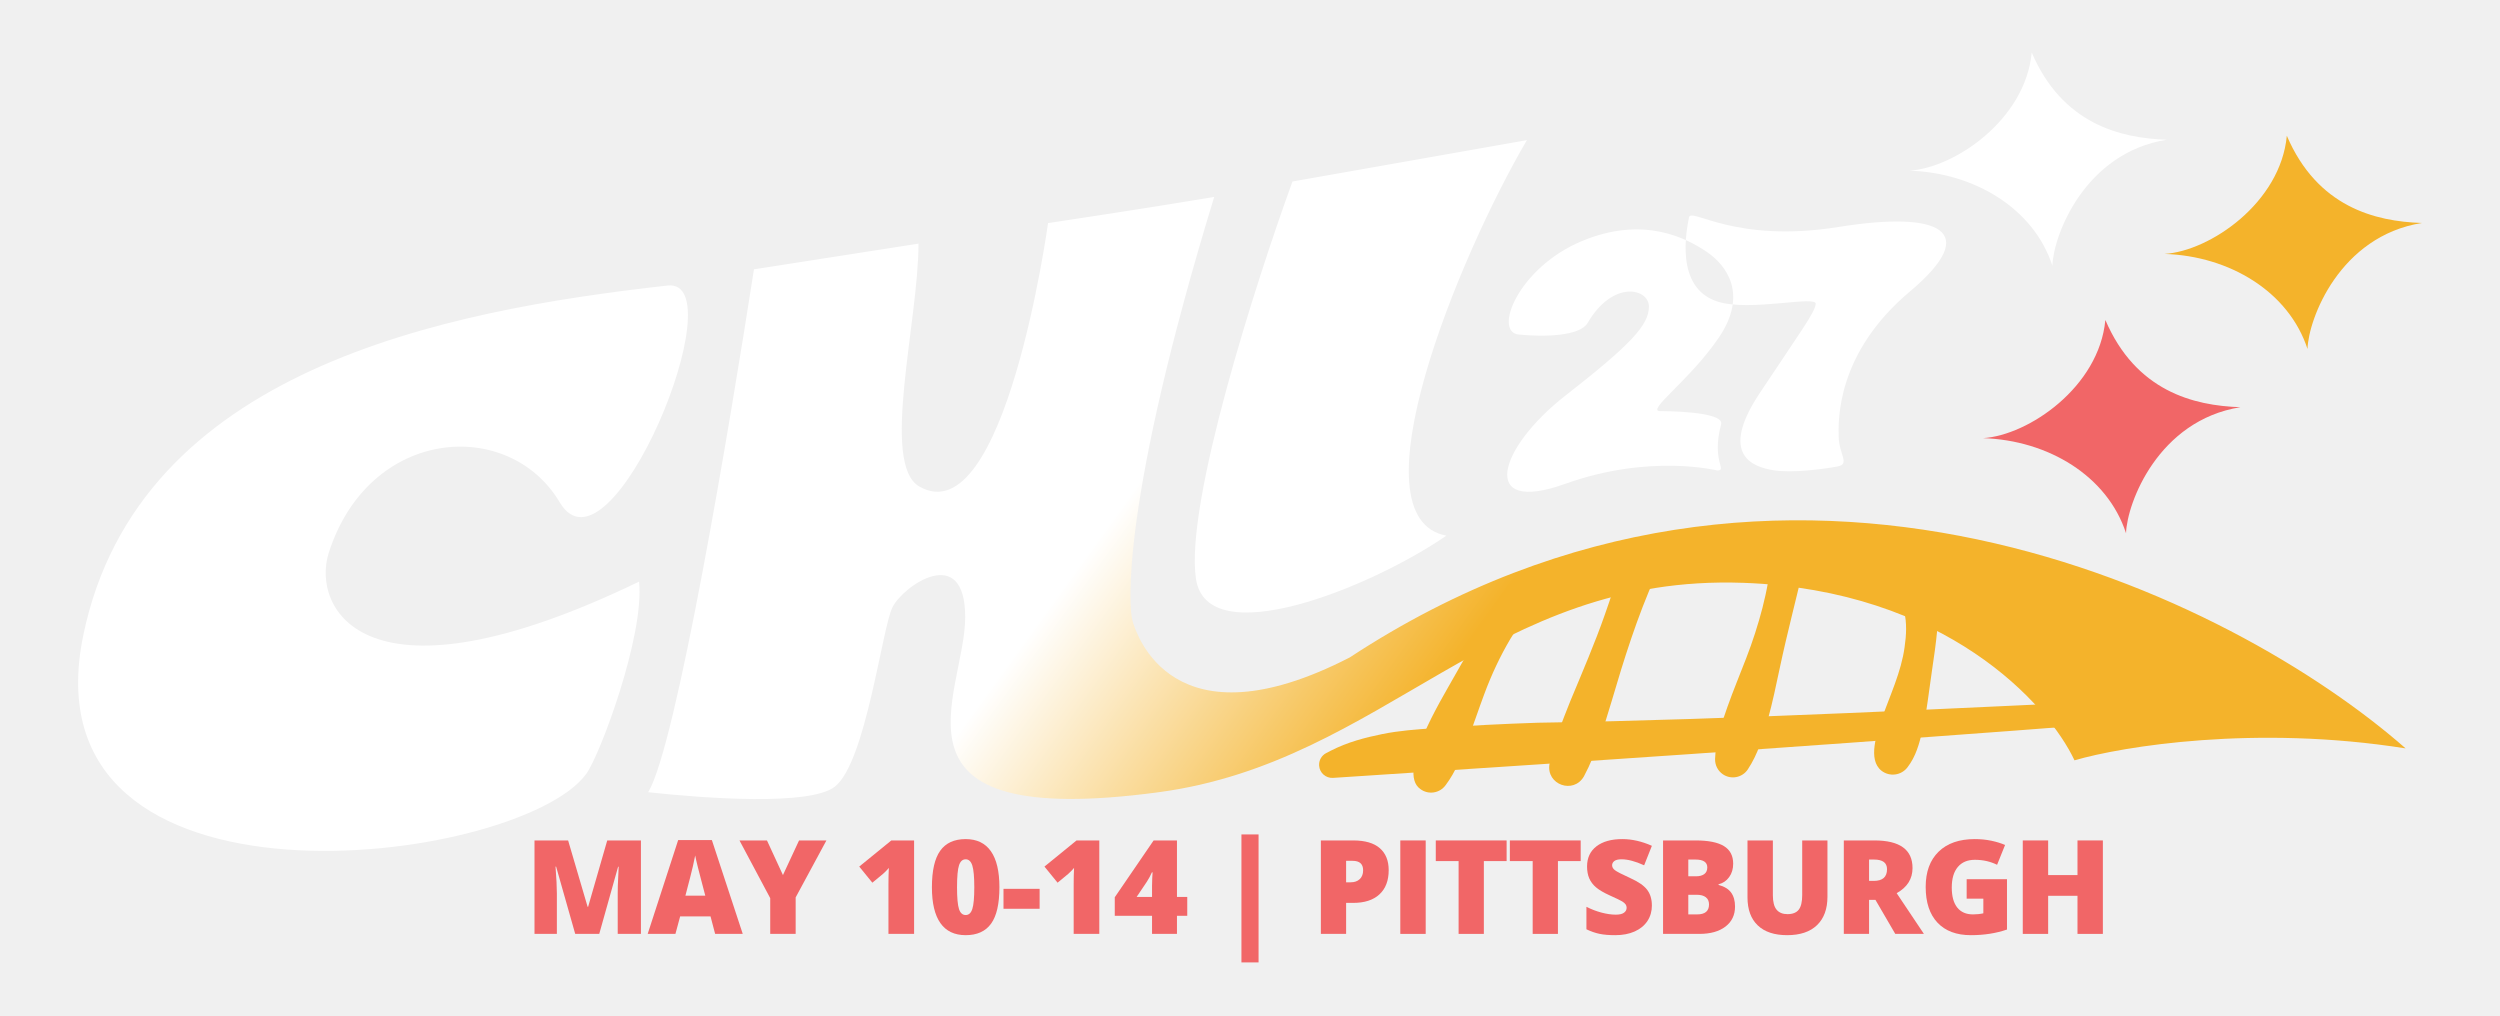
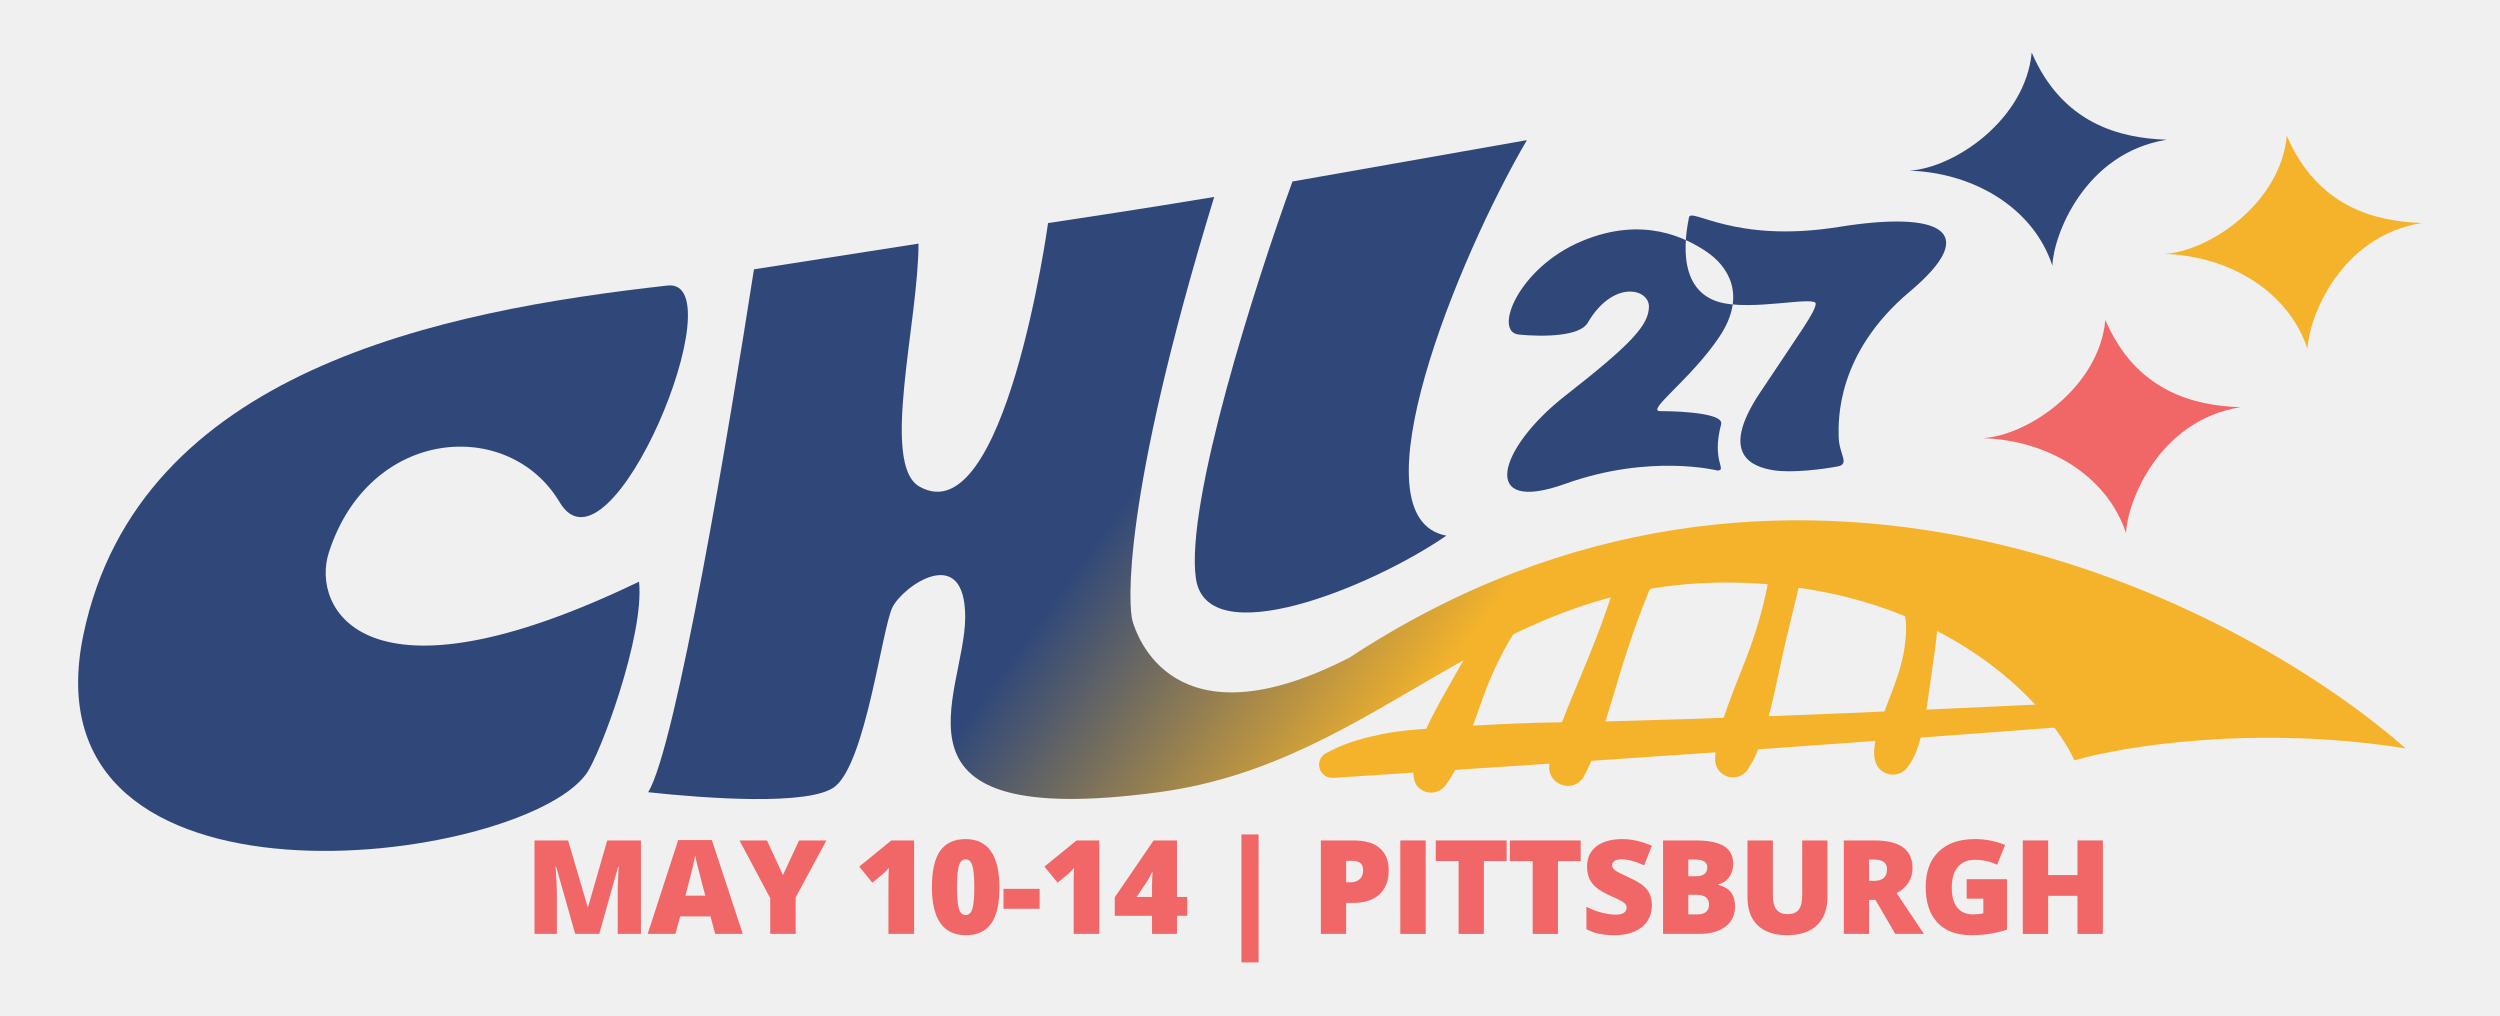
<svg xmlns="http://www.w3.org/2000/svg" id="Layer_1" version="1.1" viewBox="0 0 1280 520">
  <defs>
    <style>
      .st0 {
-         fill: #ffffff;
+         fill: #304879;
      }

      .st1 {
        fill: url(#linear-gradient);
      }

      .st2, .st3 {
        fill: #f4b32b;
      }

      .st2, .st4 {
        display: none;
      }

      .st4 {
        fill: none;
        stroke: #f16667;
        stroke-miterlimit: 10;
      }

      .st5 {
        fill: #f16667;
      }
    </style>
    <linearGradient id="linear-gradient" x1="581.679" y1="8113.043" x2="731.626" y2="8004.524" gradientTransform="translate(.13779 8361.746) scale(1 -1)" gradientUnits="userSpaceOnUse">
-       <stop offset="0" stop-color="#ffffff" />
+       <stop offset="0" stop-color="#304879" />
      <stop offset="1" stop-color="#f4b32b" />
    </linearGradient>
  </defs>
  <g>
    <path class="st0" d="M977.612,87.383c23.315-1.475,59.44-26.219,62.623-60.505,15.589,36.377,45.028,43.891,69.149,44.657-42.076,6.737-58.07,48.988-58.562,64.521-9.536-29.307-39.885-47.614-73.209-48.673Z" />
    <path class="st1" d="M331.871,405.617c14.323-23.437,41.678-187.432,54.156-267.728l84.25-13.157c0,39.84-19.565,112.912.429,124.367,43.895,25.149,65.899-134.888,65.899-134.888,0,0,50.4-7.548,85.066-13.383-47.809,156.333-43.879,210.129-41.82,217.125,2.061,6.996,20.594,65.225,111.206,18.668,223.234-146.626,453.429-30.056,540.622,46.558-76.978-12.22-145.099-1.018-169.537,6.108-13.492-28.765-66.287-87.212-169.537-90.878-129.061-4.582-183.282,91.643-299.361,107.208-146.871,19.696-99.063-49.81-99.063-89.651,0-38.344-31.872-15.936-37.254-5.009s-13.571,79.168-29.428,91.759c-12.685,10.073-66.846,6.014-95.628,2.9l-0.0 0Z" />
    <path class="st0" d="M781.776,71.742l-120.033,21.183c-18.829,51.779-55.072,164.939-49.424,203.35,5.649,38.409,89.163,4.817,128.234-22.014-48.578-9.037,5.92-142.266,41.224-202.518,0,0-0,0-0,0Z" />
    <path class="st3" d="M1108.23,130.008c23.315-1.475,59.439-26.219,62.621-60.505,15.589,36.377,45.028,43.891,69.149,44.657-42.076,6.737-58.068,48.988-58.562,64.521-9.535-29.307-39.884-47.614-73.208-48.673v-0Z" />
    <path class="st5" d="M1015.319,224.332c23.315-1.476,59.44-26.22,62.623-60.505,15.589,36.376,45.028,43.89,69.149,44.657-42.076,6.736-58.07,48.988-58.562,64.521-9.536-29.307-39.885-47.614-73.209-48.672Z" />
    <path class="st0" d="M286.552,257.162c25.949,43.668,90.914-114.969,55.197-110.966-115.311,12.915-270.71,43.232-299.035,178.698-31.619,151.219,222.788,118.438,257.385,71.428,7.123-9.681,29.966-71.018,27.093-98.521-140.885,67.979-167.926,13.492-158.865-14.778,20.692-64.561,92.277-69.528,118.224-25.861v0Z" />
    <g>
      <path class="st2" d="M829.994,287.637c1.583-.026,3.482.367,5.307,1.106,1.823.738,3.457,1.778,4.575,2.894,1.115,1.114,1.625,2.218,1.447,3.082-.363,1.739-.731,3.48-1.151,5.197-.511,2.091-1.112,4.151-1.9,6.132-.548,1.38-1.133,2.754-1.758,4.108-.064.137-.139.268-.202.405-.008,1.339-.045,2.674-.218,3.549-.145.722-.578,1.122-.95,1.461-.253.234-.494.449-.575.717-.043.142-.086.339-.14.575-.229.99-.626,2.677-1.633,3.968-.446.569-1.114,1.184-1.759,1.759-.919.816-1.788,1.595-1.82,2.132-.064.948-.656,1.829-1.184,2.614-.502.751-.939,1.401-.794,1.93.18.629-.121.994-.575,1.525-.316.374-.714.827-1.058,1.511-.4.797-.872,1.299-1.276,1.712-.567.585-1.002,1.026-.872,1.96.145,1.058.123,2.084-.295,2.755-.188.303-.311.677-.437,1.074-.167.527-.351,1.08-.7,1.509-.292.357-.773.564-1.198.747-.132.056-.26.115-.373.171-.113.322-.22.652-.327.98.038.073.08.153.124.234.225.411.5.915.543,1.431.065.824-.344,1.347-.794,1.93-.346.448-.7.896-.856,1.525-.104.43-.12.94-.14,1.463-.026.77-.04,1.516-.341,1.946-.113.159-.408.225-.685.295l-.046.016c-.021.108-.043.22-.062.327-.204,1.112-.378,2.209-.545,3.315.024.12.038.241.062.359.115.577.233,1.151.513,1.587.301.469.261,1.385.234,2.335-.024.641-.029,1.284.046,1.852.022.166-.054.292-.172.405l-.87.621c-.118.108-.201.226-.218.375-.016.148.026.347.078.545.045.175.097.365.108.543.01.164-.234.475-.529.857-.18.231-.387.502-.575.794-.104.878-.206,1.777-.312,2.645,2.523-.147,4.91-.236,6.786-.186,4.991.132,8.398.333,11.205.513,15.968-.191,31.942-.425,47.887-1.028.228-.008.457-.038.685-.046.757-1.955,1.59-3.873,2.459-5.758.011-.062.019-.124.03-.186.136-.725.285-1.501.499-2.242.163-.561.362-1.084.623-1.477.743-1.1,1.364-1.847,1.882-2.429,1.794-3.696,3.538-7.361,4.934-11.127.435-1.176.841-2.371,1.198-3.565.333-1.117.636-2.22.918-3.345,0-.698-.04-1.388-.078-2.024-.057-.878-.108-1.672-.016-2.287.223-1.466,1.041-2.964,1.651-4.078.099-.182.194-.355.279-.513.169-.972.339-1.968.499-2.942.091-.04.183-.084.281-.124,1.229-.5,1.522-1.488,1.992-3.05.204-.681.446-1.461.808-2.365.234-.582.727-.77,1.122-.92.113-.041.22-.078.311-.124.314-.161.134-.494-.078-.886-.276-.515-.61-1.13.016-1.603,1.994-1.511,1.339-2.655.84-3.533-.145-.255-.277-.492-.327-.701-.155-.677.432-1.396,1.09-1.866.52-.373.483-1.46.265-2.351-.081-.335.032-.709.171-1.152.145-.461.304-1.001.296-1.633-.026-1.597-.011-2.451,0-3.128.002-.193.013-.379.014-.559.006-.569.08-1.254.156-1.946.091-.829.178-1.678.156-2.351.741-1.477,1.551-2.931,2.349-4.389.413-.749,1.5-1.248,3.066-1.353,1.57-.105,3.485.188,5.354.808,1.865.621,3.567,1.535,4.762,2.553,1.19,1.017,1.778,2.054,1.665,2.894-.231,1.694-.461,3.386-.747,5.058-.349,2.04-.784,4.045-1.417,5.992-.44,1.358-.927,2.712-1.447,4.046-.053.139-.102.284-.156.421.094,1.291.14,2.572.032,3.423-.089.701-.481,1.116-.825,1.463-.234.239-.451.441-.513.701-.032.14-.072.339-.108.575-.156.971-.405,2.614-1.307,3.906-.402.571-1.036,1.186-1.635,1.774-.854.837-1.656,1.625-1.649,2.148.011.915-.515,1.804-.98,2.583-.443.741-.827,1.402-.639,1.9.225.594-.053.953-.467,1.493-.285.374-.642.838-.934,1.509-.339.789-.779,1.294-1.151,1.713-.523.585-.932,1.044-.731,1.944.223.993.266,1.995-.094,2.645-.164.295-.26.687-.357,1.074-.131.515-.273,1.041-.593,1.479-.263.36-.725.582-1.135.778-.127.061-.25.129-.359.186-.089.319-.18.641-.265.966.043.069.091.142.14.218.253.386.558.862.637,1.353.126.779-.252,1.334-.653,1.9-.311.435-.653.907-.762,1.509-.073.411-.048.918-.032,1.417.024.741.054,1.468-.218,1.898-.102.159-.381.245-.653.327l-.062.016c-.145,1.171-.258,2.354-.373,3.547.03.113.064.233.092.343.15.545.29,1.087.591,1.495.331.443.352,1.335.375,2.272.017.599.032,1.256.14,1.79.033.18-.061.325-.202.451-.104.094-.242.178-.375.265-.296.194-.59.403-.606.7-.006.15.048.32.108.515.054.171.105.352.124.529.011.11-.118.252-.265.467,2.789-.164,5.579-.317,8.373-.499,2.661-.343,5.2-.712,7.547-1.058,3.283-.484,6.25-.92,8.669-1.136,5.882-.526,12.534-.529,17.523-.529.81,0,1.581.002,2.287,0,2.038-.169,4.065-.343,6.07-.513,1.919-.163,3.828-.32,5.712-.483.263.064.537.12.81.186,2.107.526,4.465.594,7.485.529,1.367-2.996,2.684-5.974,3.611-9.042.288-.958.539-1.935.746-2.91.191-.9.36-1.812.499-2.724-.084-.564-.21-1.111-.327-1.618-.166-.714-.311-1.356-.296-1.852.037-1.195.661-2.429,1.12-3.347.075-.147.14-.292.202-.421.043-.787.078-1.592.11-2.381.084-.035.174-.073.265-.108,1.146-.443,1.31-1.245,1.571-2.521.112-.547.245-1.2.483-1.93.151-.469.61-.647.98-.778.108-.04.212-.069.296-.11.287-.14.072-.408-.188-.716-.339-.397-.754-.908-.202-1.307,1.766-1.278.963-2.177.359-2.88-.177-.202-.33-.394-.405-.561-.239-.531.249-1.135.825-1.525.459-.3.288-1.216-.048-1.914-.124-.274-.061-.588.016-.948.078-.363.174-.837.078-1.339-.021-.11-.043-.212-.062-.312-.188-1.112-.271-1.723-.343-2.225-.022-.155-.042-.298-.062-.451-.067-.475-.096-1.029-.108-1.603-.017-.676-.019-1.38-.126-1.93.545-1.235,1.143-2.457,1.806-3.798.172-.343.532-.666,1.058-.964.261-.139.574-.29.95-.499.185-.088.402-.22.669-.435.155-.15.249-.183.529-.529.14-.166.279-.322.545-.623.186-.22.427-.484.81-.826.504-.333.461-.751,2.786-1.477,2.274-.696,5.128.846,5.726,1.712.859.929,1.143,1.771,1.214,1.992.182.594.191.961.186,1.183-.029.373-.115.593-.202.716-.175.284-.371.403-.575.515-.411.193-.856.274-1.307.341-.907.129-1.88.153-2.864.126-.983-.03-1.949-.131-2.848-.265-.448-.064-.88-.142-1.292-.156-.206-.002-.419.003-.607.124-.089.056-.182.164-.233.405-.019.145-.029.4.092.84.14.104.618,3.324,5.261,2.817,4.092-1.911,2.547-1.86,3.144-2.102.202-.199.277-.199.389-.249.199-.053.359-.011.499.032.274.088.491.245.668.389.347.301.527.639.529.934-.002,1.237-.019,2.617-.077,3.938-.078,1.641-.229,3.268-.591,4.854-.056.239-.112.484-.172.731-.209.848-.453,1.716-.716,2.583-.033.11-.075.217-.108.328.26,1.047.478,2.067.481,2.77.006.561-.33.902-.622,1.198-.201.201-.378.379-.405.591-.014.113-.026.276-.032.467-.027.797-.057,2.139-.778,3.206-.32.481-.857.983-1.369,1.477-.735.714-1.423,1.359-1.355,1.79.127.747-.277,1.48-.637,2.132-.341.61-.637,1.159-.391,1.557.293.473.073.768-.265,1.214-.234.309-.527.703-.732,1.261-.234.639-.606,1.053-.918,1.399-.442.492-.771.864-.467,1.589.344.806.497,1.619.218,2.163-.126.247-.169.556-.218.872-.064.418-.143.854-.405,1.214-.215.295-.645.484-1.026.653-.116.051-.228.105-.327.155-.051.261-.096.531-.14.794l.623.685c.142.18.258.379.327.575.212.626-.092,1.072-.421,1.541-.258.367-.524.763-.561,1.261-.022.338.051.738.124,1.136.11.601.204,1.194-.014,1.541-.084.129-.335.209-.591.28l-.062.014c-.003.234,0,.469,0,.701.714-.026,1.45-.056,2.209-.078,2.48-.072,3.775.265,4.84.545.312.083.61.158.904.218,1.015.204,2.037-.116,3.283-.499,1.611-.496,3.484-1.077,6.086-.747,8.22,1.058,11.751-.097,14.441-.964.789-.255,1.511-.48,2.241-.623,2.382-.462,5.806-.269,8.421.094,2.054.287,6.131-.266,9.229-.888,1.162-.234,2.751-.317,4.621-.405,1.922-.089,4.193-.188,6.567-.497,6.021-.781,9.241-1.182,11.812-1.495.73-.088,1.433-.164,2.116-.249,2.159-.265,4.853-.519,7.563-.778,3.259-.309,6.561-.628,9.074-.966,6.539-.03,13.068.002,19.61.032,2.508.013,4.959.437,7.049,1.214.706.261,1.38.561,1.992.902,2.429,1.356,3.837,3.202,3.922,5.167.083,1.967-1.176,3.925-3.485,5.479-.582.39-1.219.754-1.9,1.072-2.018.95-4.426,1.57-6.924,1.791-6.743.593-13.472,1.194-20.217,1.727-8.207.649-16.432,1.213-24.652,1.571-5.748.25-11.506.449-17.259.621-.59.019-1.181.03-1.774.048-4.797.7-9.606,1.367-12.994,1.68-2.792.258-4.862.094-6.615-.046-1.205-.096-2.292-.18-3.377-.108-.585.038-1.358.107-2.303.186-3.911.33-10.496.897-16.559.716-1.535-.045-3.192-.215-4.886-.343.123.067.257.142.249.218-.035.312-.158.671-.281,1.012-.083.233-.167.461-.217.669-.033.137-.062.282-.062.405-.008.359-.359.763-.717,1.213-.249.311-.491.598-.621.888-.126.276-.022.599.078.902.116.379.222.749-.064.982-.072.043-.376.062-.746.092-.271.021-.585.041-.872.078-.059.362-.123.698-.202,1.058.038.019.084.043.124.062.894.438,2.108,1.023,1.261,1.447-.215.105-.583.155-.918.188-.33.032-.626.062-.701.155-.08.107.089.265.281.437.269.253.575.535.234.716l-.078.03c-.244.135-.604.346-1.292.499-.268.704-.551,1.396-.84,2.054-.48,1.088-.964,2.126-1.355,2.894-.193.371-1.073.749-2.443,1.355-1.37.599-3.144,1.238-5.042,1.587-1.898.347-3.774.502-5.307.156-1.531-.335-2.574-1.305-2.832-2.288-.422-1.618-.698-3.012-.92-4.341-.033-.07-.062-.148-.092-.218-.229-.532-.733-1.042-1.23-1.541-.112-.115-.233-.225-.341-.343-.84-.896-.269-2.349.046-3.096l.016-.032c.073-.175.115-.368.155-.559.102-.473.237-1.146,1.028-2.381.041-.405.091-.776.155-1.168.193-1.17.469-2.314.779-3.439-.86-.002-1.713.024-2.537.016-1.965-.019-3.806-.041-5.339.03-1.079.051-2.011.155-2.708.327-1.995.494-3.745.418-6.303.312-1.782-.073-3.974-.15-6.926-.078-3.441.084-5.858-.077-7.936-.202-2.915-.177-5.082-.298-8.311.327-3.563.693-7.334,1.216-10.303,1.214-1.353,0-2.897.097-4.497.202-1.531.099-3.131.163-4.669.186.013.07.033.147.048.218.092.44.186.867-.11,1.151-.061.057-.376.073-.762.11-.276.027-.594.061-.888.108-.077.422-.156.867-.249,1.277.035.021.072.04.108.062l1.276.84c.303.292.382.583-.046.841-.22.132-.598.188-.934.233-.325.04-.621.08-.701.186-.086.127.089.311.281.513.268.282.575.585.233.81l-.077.048c-.244.161-.606.406-1.292.621-.253.806-.507,1.579-.747,2.335-.08.247-.158.499-.233.747-.309,1.023-.571,1.954-.794,2.489-.139.322-.983.703-2.116,1.697-1.136.978-2.572,2.233-4.281,3.128-1.707.892-3.471,1.581-5.151,1.463-1.678-.1-3.162-1.329-3.689-2.709-.862-2.236-1.27-4.091-1.617-5.804l-.032-.046c-.033-.075-.062-.159-.092-.234-.276-.671-.805-1.307-1.324-1.96-.12-.147-.242-.3-.357-.453-.878-1.167-.325-3.2.016-4.233l.014-.062c.08-.242.137-.481.188-.762.065-.357.15-.787.357-1.386-.489-.01-.983.016-1.479,0-2.081-.061-4.253-.124-6.722.078-1.683.139-3.613.392-5.509.653-2.811.389-5.602.781-7.549.747-.728-.013-1.377-.233-2.006-.435-.041-.014-.084-.019-.126-.032-4.728.453-9.45.915-14.161,1.401-.408.084-.824.182-1.23.265-1.99.408-3.892.8-5.151,1.277-1.367.518-4.782.978-8.435,1.463-2.37.316-4.848.649-6.848,1.012-1.17.209-2.274.027-3.455-.156-1.093-.172-2.212-.351-3.409-.218-.188.021-.379.061-.575.094-.104.311-.191.626-.296.934-.521,1.525-1.05,3.063-1.463,4.389-.204.644-1.076,1.186-2.457,1.758-1.393.561-3.151,1.24-5.028,1.697-1.871.461-3.82.427-5.385-.28-1.557-.685-2.542-1.839-2.77-2.942-.306-1.511-.505-2.908-.685-4.264-1.074.113-2.153.231-3.237.343-.716.263-1.332.59-1.806.98-.336.28-.612.617-.902.95-.406.457-.827.931-1.417,1.323-.459.306-1.017.446-1.401.359-.177-.043-.323-.135-.451-.218-.147-.096-.284-.183-.435-.171-.11.01-.225.088-.359.186-.213.156-.483.368-.918.405-1.67.132-3.584.202-5.401.265-2.099.073-4.076.132-5.68.295-1.826.186-4.349.094-6.956,0-1.759-.069-3.606-.139-5.12-.108-.426.008-.853.037-1.276.078-1.115.105-2.228.298-3.284.483-1.769.309-3.557.614-5.01.481-.311-.026-.714-.301-1.214-.637-.354-.239-.763-.502-1.214-.747-1.057.081-2.155.139-3.253.218-.3.621-.594,1.257-.902,1.868-.728,1.449-1.469,2.883-2.116,4.233-.32.65-1.291,1.135-2.77,1.479-1.487.336-3.361.571-5.292.513-1.927-.051-3.782-.51-5.167-1.385-1.382-.865-2.167-2.008-2.225-3.02-.027-.508-.016-1.017-.032-1.509-.899-.135-2.191-.317-3.439-.794-4.005.236-7.949.465-11.844.778-4.513.368-8.652.805-12.978,1.665-2.01.389-4.008.798-6.008,1.23-3.136.673-6.357.712-8.994.014-2.639-.7-4.449-2.094-5.028-3.936-.575-1.842.094-4.018,1.9-6.1,1.804-2.081,4.63-3.895,7.828-5.028,2.04-.72,4.102-1.41,6.162-2.084,3.235-1.08,6.912-2.064,10.271-2.802.284-.088.574-.18.872-.265,2.151-.615,4.078-1.426,6.022-2.226.429-.18.87-.365,1.324-.543,3.386-1.364,10.127-1.689,13.804-1.821.065-.003.136.003.202,0,.846-.03,1.7-.097,2.661-.171.492-.038,1.023-.07,1.618-.11.164-.355.312-.719.483-1.074.008-.072.113-.268.124-.341,1.02-1.949,2.127-3.86,3.269-5.727.019-.064.042-.137.062-.202.391-1.257.891-2.806,1.587-3.627.888-1.044,1.586-1.705,2.178-2.241,2.268-3.535,4.51-7.053,6.443-10.692.606-1.138,1.192-2.288,1.727-3.455.496-1.077.963-2.171,1.417-3.267.11-.709.172-1.41.233-2.056.086-.905.167-1.712.359-2.319.097-.306.231-.618.373-.918.535-1.124,1.334-2.174,1.962-2.988.129-.167.245-.335.357-.483.338-.963.679-1.927,1.012-2.894.099-.026.207-.053.311-.078,1.304-.312,1.774-1.275,2.521-2.77.325-.649.708-1.399,1.23-2.241.339-.547.857-.649,1.276-.731.12-.024.228-.062.327-.094.343-.11.229-.469.092-.902-.175-.561-.378-1.235.327-1.603,2.257-1.167,1.845-2.44,1.525-3.409-.092-.282-.18-.543-.186-.762-.016-.712.706-1.331,1.447-1.681.59-.279.765-1.385.731-2.319-.008-.351.191-.716.421-1.136.239-.435.513-.937.639-1.571.314-1.614.512-2.465.668-3.144.046-.194.084-.379.126-.561.129-.571.362-1.248.591-1.928.273-.814.556-1.643.684-2.32,1.061-1.334,2.178-2.644,3.3-3.936.578-.66,1.759-.91,3.315-.685,1.562.228,3.374.912,5.058,1.93,1.683,1.018,3.136,2.287,4.076,3.549.939,1.262,1.276,2.419.98,3.221-.596,1.613-1.186,3.225-1.82,4.81-.775,1.931-1.618,3.828-2.631,5.618-.708,1.251-1.455,2.488-2.225,3.704-.078.124-.155.25-.234.375-.161,1.291-.354,2.558-.621,3.377-.22.673-.688.998-1.09,1.276-.277.191-.529.375-.637.621-.057.132-.123.32-.202.545-.332.927-.891,2.496-2.008,3.611-.496.494-1.222,1.001-1.914,1.477-.986.68-1.916,1.318-2.008,1.837-.148.912-.81,1.712-1.401,2.411-.561.666-1.063,1.251-.964,1.775.124.626-.206.945-.701,1.415-.343.325-.77.725-1.167,1.355-.335.531-.688.913-1.028,1.214-.126.112-.255.212-.373.311-.612.51-1.071.907-1.012,1.836.065,1.034-.054,2.027-.513,2.631-.206.271-.347.629-.499.996-.201.491-.43,1.028-.808,1.415-.312.317-.797.484-1.23.623-.136.043-.271.08-.389.124-.136.309-.276.623-.405.934.033.073.07.151.11.233.196.419.441.945.451,1.449.011.797-.438,1.284-.918,1.806-.373.402-.759.822-.95,1.415-.129.403-.185.92-.234,1.417-.073.744-.142,1.474-.467,1.868-.121.145-.405.201-.684.249h-.062c-.303,1.165-.578,2.341-.841,3.517.018.116.032.241.048.359.073.575.156,1.122.403,1.571.273.486.172,1.394.078,2.335-.062.615-.116,1.253-.078,1.806.011.161-.075.284-.201.389l-.904.529c-.128.097-.22.209-.249.357-.027.151.008.346.046.545.018.084.003.177.016.265,1.92-.132,3.836-.271,5.806-.389,12.822-.759,25.692-1.136,38.548-1.401,1.197-3.565,2.717-6.969,4.373-10.255.016-.065.032-.135.046-.202.308-1.326.696-2.951,1.339-3.844.819-1.141,1.482-1.871,2.04-2.459.822-1.531,1.646-3.058,2.443-4.591,1.163-2.237,2.276-4.488,3.269-6.77.524-1.211,1.015-2.418,1.463-3.641.413-1.135.803-2.282,1.167-3.425.056-.73.054-1.429.062-2.086.014-.929.03-1.745.171-2.381.336-1.511,1.264-3.017,1.962-4.139.113-.182.229-.354.327-.515.247-1.007.476-2.021.716-3.034.096-.037.194-.072.296-.108,1.269-.449,1.651-1.466,2.241-3.05.258-.695.55-1.485.98-2.397.279-.588.776-.754,1.183-.888.121-.04.247-.08.343-.124.322-.153.166-.516-.016-.934-.236-.543-.523-1.192.14-1.649,2.116-1.453,1.555-2.684,1.12-3.611-.126-.269-.247-.513-.279-.731-.1-.712.55-1.417,1.245-1.868.551-.359.586-1.496.435-2.427-.053-.347.092-.736.265-1.183.182-.47.395-1.023.437-1.681.1-1.654.186-2.539.249-3.237.018-.196.032-.378.046-.561.051-.588.182-1.297.312-2.006.156-.854.328-1.734.357-2.429.86-1.488,1.778-2.958,2.693-4.419.473-.749,1.6-1.202,3.174-1.23l.001 0ZM815.24,381.729c.043.11.075.207.032.311l.078-.419c-.017.045-.077.065-.11.108Z" />
      <g>
        <path class="st3" d="M1107.023,368.289c-97.043,7.613-220.781,16.573-318.323,23.012 0.0 0-106.154,6.975-106.154,6.975-3.71.244-6.915-2.566-7.159-6.277-.181-2.75,1.318-5.224,3.616-6.418l2.609-1.348c8.365-4.234,17.106-6.574,26.097-8.386,8.744-1.774,17.586-2.405,26.454-3.005,17.25-1.331,35.909-2.232,53.123-2.803,101.259-1.565,217.751-7.606,319.036-12.306,6.68-.238,7.793,9.711.702,10.555h0Z" />
        <path class="st3" d="M847.537,295.099c-9.22,20.554-16.099,42.497-22.434,64.113-3.969,12.908-7.69,26.245-14.103,38.238-5.359,9.415-19.485,4.274-17.659-6.304,2.134-11.162,6.537-21.765,10.684-32.246,5.947-14.295,12.549-29.614,17.643-44.187,3.012-8.541,5.866-17.139,8.21-25.918,1.34-5.02,6.496-8.002,11.515-6.662,5.567,1.431,8.55,7.757,6.144,12.966h0Z" />
        <path class="st3" d="M924.08,287.661c-4.192,18.169-8.977,36.148-12.803,54.207-1.909,8.971-3.76,17.951-6.199,26.725-2.442,8.774-4.998,17.484-10.193,25.326-2.785,4.216-8.465,5.373-12.677,2.582-2.735-1.812-4.177-4.857-4.089-7.911.298-9.435,3.274-17.989,6.274-26.509,3.003-8.518,6.51-16.858,9.735-25.275,3.24-8.369,6-16.915,8.246-25.575,2.184-8.613,3.94-17.37,4.27-25.917.19-4.877,4.297-8.676,9.174-8.486,5.481.154,9.552,5.513,8.263,10.832h0v-0Z" />
        <path class="st3" d="M992.519,311.751c-.401,14.877-3.009,28.081-4.858,42.377-.924,6.81-1.873,13.597-3.441,20.156-1.57,6.56-3.28,13.016-7.62,18.625-3.174,4.143-9.119,4.916-13.247,1.721-7.33-5.712-2.202-19.4.026-26.345,4.233-12.169,10.04-24.162,11.77-36.924.92-6.181,1.183-12.475-.145-17.956-1.156-4.77,1.774-9.574,6.544-10.729,5.655-1.466,11.336,3.267,10.97,9.075h-0Z" />
        <path class="st3" d="M784.041,312.973c-4.238,3.915-7.643,9.078-10.672,14.046-5.35,9.008-9.805,18.595-13.453,28.44-2.969,7.935-5.614,16.008-8.611,23.89-3.001,7.891-5.919,15.736-11.157,22.664-2.998,4.162-8.86,5.06-12.951,1.956-12.267-8.542,11.011-46.146,16.555-56.154,7.683-13.139,15.031-27.486,23.038-40.392,1.167-1.965,2.678-4.031,4.077-6.109,2.732-4.061,8.239-5.14,12.3-2.407,4.834,3.158,5.211,10.315.875,14.066h0l0-0Z" />
      </g>
    </g>
    <path class="st0" d="M850.222,210.493s32.829-.128,30.997,6.74c-5.085,19.066,3.28,23.429-1.874,23.68,0,0-34.532-8.763-77.982,6.823-44.466,15.95-34.352-18.277.074-45.149,33.958-26.507,42.734-36.199,42.815-45.57.081-9.295-18.331-13.991-31.377,8.314-3.994,6.828-22.277,7.26-35.308,5.947-13.125-1.323-.28-34.099,32.12-47.745,31.883-13.428,54.073-1.368,64.044,5.334,10.587,7.116,21.157,21.99,6.405,43.843-14.796,21.918-38.109,38.094-29.915,37.783l0-0ZM864.739,111.382c-.966,5.497-7.82,36.036,14.868,43.097,16.604,5.168,50.609-3.397,50.051,1.153-.557,4.546-7.496,13.743-28.646,45.584-21.238,31.973-3.299,37.809,6.692,39.503,9.922,1.682,26.667-.669,33.149-1.896,6.457-1.223.785-6.179.556-14.933-.23-8.779-1.185-43.006,36.443-74.631,37.067-31.153,15.491-41.414-36.448-33.06-53.607,8.623-75.697-10.32-76.664-4.818l0-0Z" />
  </g>
  <g>
    <g>
      <path class="st5" d="M294.509,478.154l-9.786-34.464h-.295c.458,5.87.688,10.43.688,13.681v20.783h-11.455v-47.85h17.215l9.982,33.973h.262l9.786-33.973h17.248v47.85h-11.881v-20.98c0-1.091.016-2.302.049-3.633.033-1.331.18-4.593.442-9.786h-.294l-9.655,34.398h-12.307Z" />
      <path class="st5" d="M366.147,478.154l-2.357-8.968h-15.547l-2.422,8.968h-14.205l15.612-48.047h17.248l15.808,48.047h-14.139 0ZM361.106,458.582l-2.062-7.855c-.48-1.745-1.063-4.004-1.751-6.775-.687-2.771-1.14-4.756-1.358-5.956-.196,1.113-.584,2.946-1.162,5.499-.579,2.553-1.86,7.582-3.846,15.088h10.179Z" />
      <path class="st5" d="M400.867,448.043l8.248-17.739h14.008l-15.743,29.162v18.688h-13.026v-18.296l-15.743-29.555h14.074l8.182,17.739h-0Z" />
      <path class="st5" d="M468.013,478.154h-13.124v-25.333c0-3.076.065-5.891.197-8.444-.807.982-1.811,2.008-3.011,3.076l-5.433,4.484-6.709-8.248,16.43-13.386h11.651v47.85h0Z" />
      <path class="st5" d="M511.701,454.294c0,8.466-1.418,14.668-4.255,18.607-2.836,3.939-7.179,5.908-13.026,5.908-5.717,0-10.027-2.056-12.928-6.17-2.902-4.112-4.353-10.228-4.353-18.344,0-8.51,1.418-14.75,4.255-18.721,2.836-3.971,7.178-5.957,13.027-5.957,5.695,0,9.999,2.067,12.911,6.202,2.913,4.135,4.37,10.293,4.37,18.476l-0-0ZM490.001,454.294c0,5.411.339,9.131,1.015,11.161.676,2.029,1.811,3.044,3.404,3.044,1.614,0,2.755-1.047,3.42-3.142.666-2.095.998-5.782.998-11.062,0-5.302-.339-9.017-1.015-11.145-.676-2.127-1.811-3.191-3.403-3.191-1.594,0-2.728,1.026-3.404,3.077s-1.015,5.804-1.015,11.259Z" />
      <path class="st5" d="M513.788,465.291v-10.212h18.493v10.212h-18.493Z" />
      <path class="st5" d="M562.844,478.154h-13.124v-25.333c0-3.076.065-5.891.197-8.444-.807.982-1.811,2.008-3.011,3.076l-5.433,4.484-6.709-8.248,16.43-13.386h11.651v47.85h0Z" />
      <path class="st5" d="M607.873,468.891h-5.269v9.262h-12.765v-9.262h-19.081v-9.492l19.9-29.096h11.947v28.933h5.269v9.655ZM589.839,459.236v-5.564c0-1.047.038-2.46.115-4.238.076-1.778.136-2.711.18-2.799h-.36c-.742,1.681-1.582,3.251-2.52,4.713l-5.302,7.888h7.888v-0Z" />
      <path class="st5" d="M635.614,427.227h8.772v65.524h-8.772v-65.524 0Z" />
      <path class="st5" d="M711.01,445.523c0,5.346-1.577,9.475-4.729,12.388-3.153,2.913-7.632,4.369-13.435,4.369h-3.633v15.874h-12.928v-47.85h16.561c6.043,0,10.582,1.321,13.615,3.96,3.032,2.64,4.549,6.394,4.549,11.259ZM689.212,451.741h2.356c1.941,0,3.485-.545,4.631-1.637,1.145-1.091,1.718-2.596,1.718-4.517,0-3.229-1.789-4.844-5.368-4.844h-3.338v10.997Z" />
      <path class="st5" d="M716.96,478.154v-47.85h12.994v47.85h-12.994Z" />
      <path class="st5" d="M759.731,478.154h-12.928v-37.279h-11.684v-10.572h36.264v10.572h-11.651v37.279Z" />
      <path class="st5" d="M797.658,478.154h-12.928v-37.279h-11.684v-10.572h36.264v10.572h-11.651v37.279Z" />
      <path class="st5" d="M845.763,463.622c0,2.968-.752,5.603-2.258,7.904-1.505,2.302-3.677,4.091-6.513,5.368-2.837,1.276-6.164,1.915-9.982,1.915-3.186,0-5.858-.224-8.019-.671-2.16-.447-4.407-1.227-6.742-2.34v-11.521c2.465,1.266,5.028,2.253,7.691,2.962,2.662.71,5.106,1.064,7.331,1.064,1.92,0,3.328-.332,4.222-.998.894-.665,1.342-1.522,1.342-2.569,0-.655-.18-1.227-.54-1.719-.36-.491-.939-.987-1.735-1.489-.797-.502-2.919-1.527-6.366-3.076-3.12-1.418-5.461-2.793-7.021-4.124-1.56-1.331-2.716-2.858-3.469-4.582-.753-1.724-1.13-3.764-1.13-6.12,0-4.407,1.604-7.844,4.811-10.31,3.208-2.465,7.614-3.699,13.222-3.699,4.953,0,10.004,1.146,15.154,3.437l-3.96,9.982c-4.473-2.051-8.335-3.077-11.586-3.077-1.681,0-2.902.295-3.666.884s-1.145,1.32-1.145,2.193c0,.938.485,1.778,1.457,2.52.97.742,3.605,2.095,7.904,4.059,4.124,1.855,6.988,3.846,8.591,5.973s2.405,4.806,2.405,8.035l0-0Z" />
      <path class="st5" d="M851.484,430.303h16.692c6.502,0,11.33.966,14.483,2.896,3.152,1.931,4.729,4.937,4.729,9.017,0,2.684-.688,4.975-2.062,6.873s-3.185,3.121-5.433,3.666v.327c2.968.786,5.117,2.095,6.448,3.928,1.331,1.833,1.996,4.211,1.996,7.135,0,4.342-1.631,7.762-4.893,10.261-3.262,2.498-7.708,3.747-13.337,3.747h-18.623v-47.85 0ZM864.412,448.665h3.895c1.854,0,3.289-.382,4.303-1.146,1.015-.764,1.522-1.898,1.522-3.404,0-2.684-2.029-4.026-6.088-4.026h-3.633v8.575l-0-0ZM864.412,458.123v10.048h4.549c4.036,0,6.055-1.702,6.055-5.106,0-1.592-.54-2.815-1.62-3.666s-2.646-1.276-4.697-1.276h-4.287Z" />
      <path class="st5" d="M935.657,430.303v28.802c0,6.262-1.773,11.112-5.318,14.548-3.546,3.436-8.657,5.155-15.334,5.155-6.524,0-11.537-1.669-15.039-5.008-3.502-3.339-5.253-8.138-5.253-14.401v-29.096h12.994v28.082c0,3.383.633,5.837,1.898,7.364,1.265,1.527,3.131,2.291,5.596,2.291,2.64,0,4.554-.758,5.744-2.275,1.189-1.516,1.783-3.998,1.783-7.446v-28.016h12.928l0.0 0Z" />
      <path class="st5" d="M956.958,460.742v17.412h-12.928v-47.85h15.677c13.004,0,19.507,4.713,19.507,14.139,0,5.542-2.706,9.83-8.117,12.862l13.942,20.849h-14.662l-10.146-17.412h-3.273ZM956.958,451.021h2.422c4.516,0,6.775-1.996,6.775-5.989,0-3.294-2.214-4.942-6.643-4.942h-2.553v10.932Z" />
      <path class="st5" d="M1006.928,450.137h20.653v25.791c-5.608,1.92-11.772,2.88-18.492,2.88-7.376,0-13.075-2.138-17.101-6.415-4.026-4.276-6.038-10.375-6.038-18.296,0-7.724,2.203-13.735,6.611-18.034,4.407-4.298,10.582-6.448,18.525-6.448,3.01,0,5.853.284,8.526.851,2.672.568,5.002,1.288,6.988,2.16l-4.091,10.146c-3.448-1.702-7.233-2.553-11.357-2.553-3.775,0-6.693,1.227-8.755,3.682-2.062,2.455-3.093,5.963-3.093,10.523,0,4.473.933,7.883,2.799,10.228,1.865,2.346,4.554,3.519,8.068,3.519,1.92,0,3.687-.185,5.302-.556v-7.495h-8.542v-9.982 0Z" />
      <path class="st5" d="M1076.668,478.154h-12.994v-19.507h-15.022v19.507h-12.994v-47.85h12.994v17.739h15.022v-17.739h12.994v47.85Z" />
      <rect class="st4" x="-203.148" y="399.597" width="1686.296" height="120.783" />
    </g>
    <rect class="st4" x="106.052" y="344.053" width="1067.895" height="231.882" />
  </g>
</svg>
